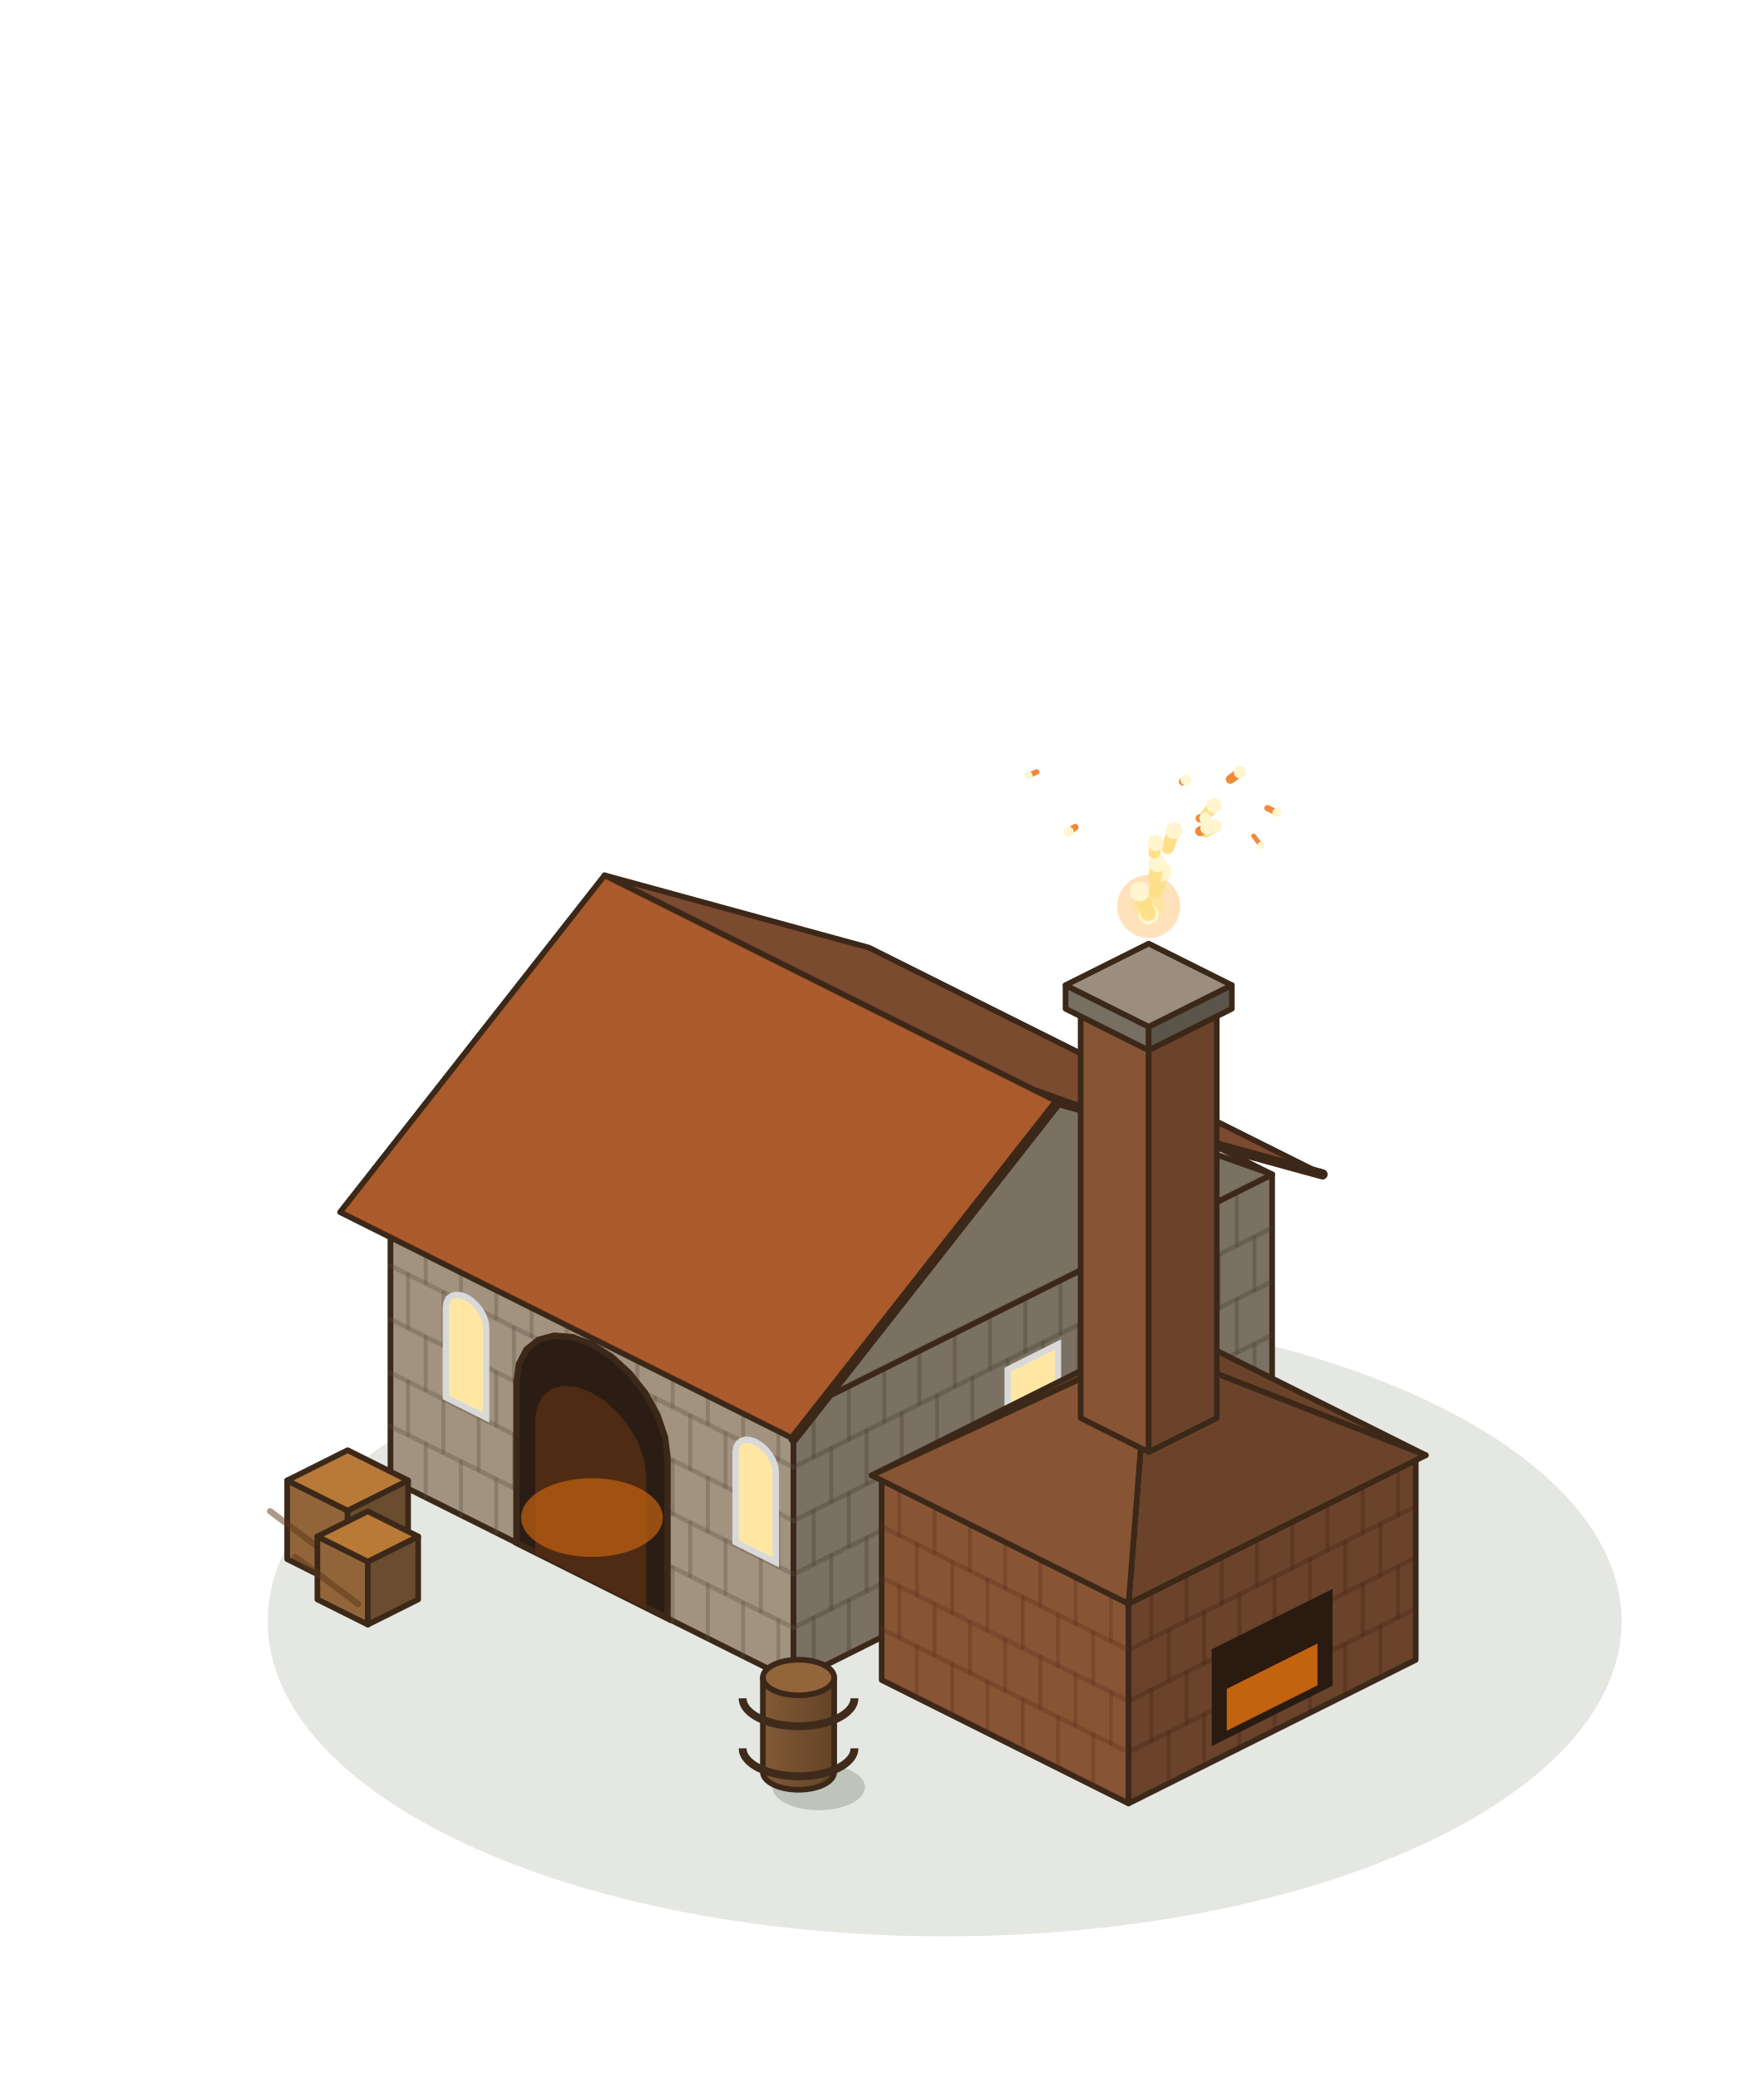
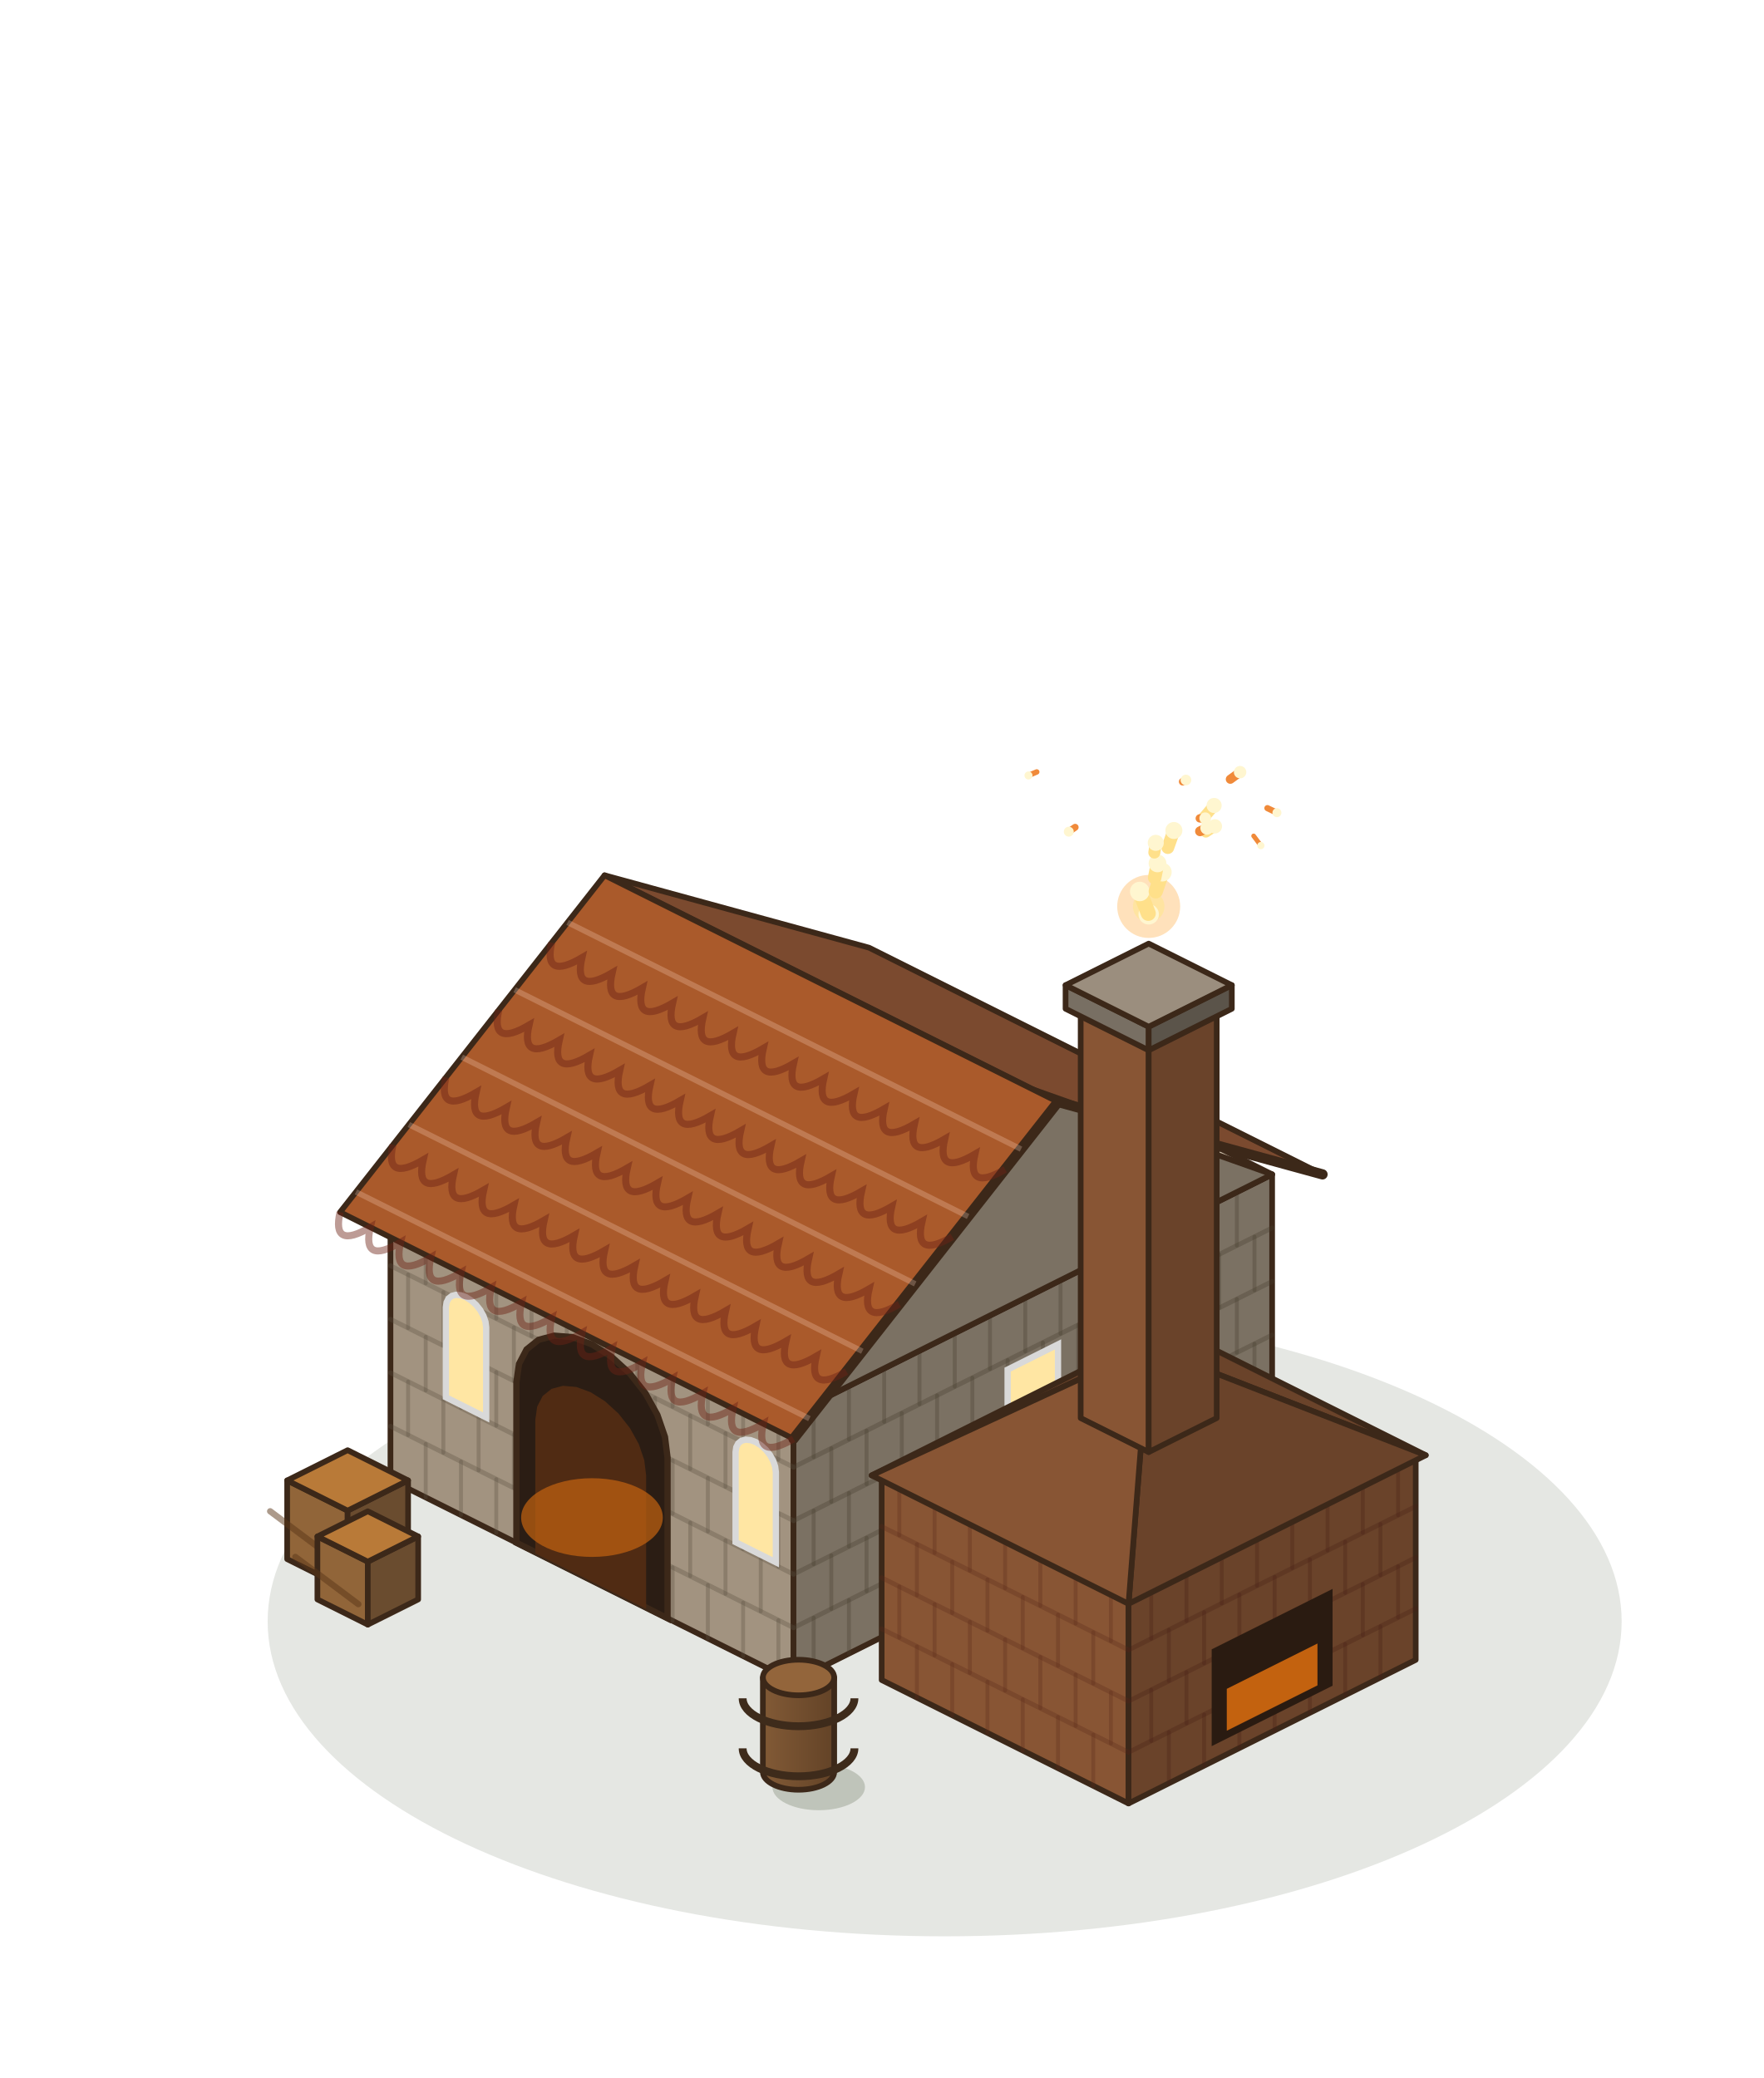
<svg xmlns="http://www.w3.org/2000/svg" width="280" height="330" viewBox="-140 -250 280 330">
  <g transform="scale(1.25)">
    <ellipse cx="8" cy="6" rx="86" ry="40" fill="rgba(40,55,20,.12)" />
    <polygon points="-62.4,-12 -11.2,13.6 -11.2,-20.4 -62.4,-46" fill="#A29380" stroke="#3C2819" stroke-width="0.72" stroke-linejoin="round" />
    <polygon points="49.6,-16.8 -11.2,13.6 -11.2,-20.4 49.6,-50.8" fill="#7B7163" stroke="#3C2819" stroke-width="0.72" stroke-linejoin="round" />
    <polygon points="-1.6,-76.4 49.6,-50.8 -11.2,-20.4 -62.4,-46" fill="#C8BAA6" stroke="#3C2819" stroke-width="0.72" stroke-linejoin="round" />
    <line x1="-62.4" y1="-18.8" x2="-11.2" y2="6.8" stroke="rgba(90,80,65,.32)" stroke-width="0.6" stroke-linecap="round" />
    <line x1="-62.4" y1="-25.6" x2="-11.2" y2="0" stroke="rgba(90,80,65,.32)" stroke-width="0.6" stroke-linecap="round" />
    <line x1="-62.4" y1="-32.4" x2="-11.2" y2="-6.8" stroke="rgba(90,80,65,.32)" stroke-width="0.6" stroke-linecap="round" />
    <line x1="-62.4" y1="-39.2" x2="-11.2" y2="-13.6" stroke="rgba(90,80,65,.32)" stroke-width="0.6" stroke-linecap="round" />
    <line x1="-57.92" y1="-9.76" x2="-57.92" y2="-16.56" stroke="rgba(90,80,65,.32)" stroke-width="0.5" stroke-linecap="round" />
    <line x1="-53.44" y1="-7.52" x2="-53.44" y2="-14.32" stroke="rgba(90,80,65,.32)" stroke-width="0.5" stroke-linecap="round" />
    <line x1="-48.96" y1="-5.28" x2="-48.96" y2="-12.08" stroke="rgba(90,80,65,.32)" stroke-width="0.5" stroke-linecap="round" />
    <line x1="-44.48" y1="-3.04" x2="-44.48" y2="-9.84" stroke="rgba(90,80,65,.32)" stroke-width="0.5" stroke-linecap="round" />
    <line x1="-40" y1="-0.8" x2="-40" y2="-7.6" stroke="rgba(90,80,65,.32)" stroke-width="0.5" stroke-linecap="round" />
    <line x1="-35.52" y1="1.44" x2="-35.52" y2="-5.36" stroke="rgba(90,80,65,.32)" stroke-width="0.5" stroke-linecap="round" />
    <line x1="-31.04" y1="3.68" x2="-31.04" y2="-3.12" stroke="rgba(90,80,65,.32)" stroke-width="0.5" stroke-linecap="round" />
    <line x1="-26.56" y1="5.92" x2="-26.56" y2="-0.88" stroke="rgba(90,80,65,.32)" stroke-width="0.5" stroke-linecap="round" />
    <line x1="-22.08" y1="8.16" x2="-22.08" y2="1.36" stroke="rgba(90,80,65,.32)" stroke-width="0.5" stroke-linecap="round" />
    <line x1="-17.6" y1="10.4" x2="-17.6" y2="3.6" stroke="rgba(90,80,65,.32)" stroke-width="0.5" stroke-linecap="round" />
    <line x1="-13.12" y1="12.64" x2="-13.12" y2="5.84" stroke="rgba(90,80,65,.32)" stroke-width="0.5" stroke-linecap="round" />
    <line x1="-60.16" y1="-17.68" x2="-60.16" y2="-24.48" stroke="rgba(90,80,65,.32)" stroke-width="0.5" stroke-linecap="round" />
    <line x1="-55.68" y1="-15.44" x2="-55.68" y2="-22.24" stroke="rgba(90,80,65,.32)" stroke-width="0.5" stroke-linecap="round" />
    <line x1="-51.2" y1="-13.2" x2="-51.2" y2="-20" stroke="rgba(90,80,65,.32)" stroke-width="0.5" stroke-linecap="round" />
    <line x1="-46.72" y1="-10.96" x2="-46.72" y2="-17.76" stroke="rgba(90,80,65,.32)" stroke-width="0.5" stroke-linecap="round" />
    <line x1="-42.24" y1="-8.72" x2="-42.24" y2="-15.52" stroke="rgba(90,80,65,.32)" stroke-width="0.5" stroke-linecap="round" />
    <line x1="-37.76" y1="-6.48" x2="-37.76" y2="-13.28" stroke="rgba(90,80,65,.32)" stroke-width="0.5" stroke-linecap="round" />
    <line x1="-33.28" y1="-4.24" x2="-33.28" y2="-11.04" stroke="rgba(90,80,65,.32)" stroke-width="0.5" stroke-linecap="round" />
    <line x1="-28.8" y1="-2" x2="-28.8" y2="-8.8" stroke="rgba(90,80,65,.32)" stroke-width="0.5" stroke-linecap="round" />
    <line x1="-24.32" y1="0.24" x2="-24.32" y2="-6.56" stroke="rgba(90,80,65,.32)" stroke-width="0.5" stroke-linecap="round" />
    <line x1="-19.84" y1="2.48" x2="-19.84" y2="-4.32" stroke="rgba(90,80,65,.32)" stroke-width="0.5" stroke-linecap="round" />
    <line x1="-15.36" y1="4.72" x2="-15.36" y2="-2.08" stroke="rgba(90,80,65,.32)" stroke-width="0.5" stroke-linecap="round" />
    <line x1="-57.92" y1="-23.36" x2="-57.92" y2="-30.16" stroke="rgba(90,80,65,.32)" stroke-width="0.5" stroke-linecap="round" />
    <line x1="-53.44" y1="-21.12" x2="-53.44" y2="-27.92" stroke="rgba(90,80,65,.32)" stroke-width="0.5" stroke-linecap="round" />
    <line x1="-48.96" y1="-18.88" x2="-48.96" y2="-25.68" stroke="rgba(90,80,65,.32)" stroke-width="0.5" stroke-linecap="round" />
    <line x1="-44.48" y1="-16.64" x2="-44.48" y2="-23.44" stroke="rgba(90,80,65,.32)" stroke-width="0.5" stroke-linecap="round" />
    <line x1="-40" y1="-14.4" x2="-40" y2="-21.2" stroke="rgba(90,80,65,.32)" stroke-width="0.5" stroke-linecap="round" />
    <line x1="-35.52" y1="-12.16" x2="-35.52" y2="-18.96" stroke="rgba(90,80,65,.32)" stroke-width="0.5" stroke-linecap="round" />
    <line x1="-31.04" y1="-9.92" x2="-31.04" y2="-16.72" stroke="rgba(90,80,65,.32)" stroke-width="0.5" stroke-linecap="round" />
    <line x1="-26.56" y1="-7.68" x2="-26.56" y2="-14.48" stroke="rgba(90,80,65,.32)" stroke-width="0.5" stroke-linecap="round" />
    <line x1="-22.08" y1="-5.44" x2="-22.08" y2="-12.24" stroke="rgba(90,80,65,.32)" stroke-width="0.5" stroke-linecap="round" />
    <line x1="-17.6" y1="-3.2" x2="-17.6" y2="-10" stroke="rgba(90,80,65,.32)" stroke-width="0.5" stroke-linecap="round" />
    <line x1="-13.12" y1="-0.96" x2="-13.12" y2="-7.76" stroke="rgba(90,80,65,.32)" stroke-width="0.5" stroke-linecap="round" />
    <line x1="-60.16" y1="-31.28" x2="-60.16" y2="-38.08" stroke="rgba(90,80,65,.32)" stroke-width="0.5" stroke-linecap="round" />
    <line x1="-55.68" y1="-29.04" x2="-55.68" y2="-35.84" stroke="rgba(90,80,65,.32)" stroke-width="0.5" stroke-linecap="round" />
    <line x1="-51.2" y1="-26.8" x2="-51.2" y2="-33.6" stroke="rgba(90,80,65,.32)" stroke-width="0.5" stroke-linecap="round" />
    <line x1="-46.72" y1="-24.56" x2="-46.72" y2="-31.36" stroke="rgba(90,80,65,.32)" stroke-width="0.5" stroke-linecap="round" />
    <line x1="-42.24" y1="-22.32" x2="-42.24" y2="-29.12" stroke="rgba(90,80,65,.32)" stroke-width="0.5" stroke-linecap="round" />
    <line x1="-37.76" y1="-20.08" x2="-37.76" y2="-26.88" stroke="rgba(90,80,65,.32)" stroke-width="0.5" stroke-linecap="round" />
    <line x1="-33.28" y1="-17.84" x2="-33.28" y2="-24.64" stroke="rgba(90,80,65,.32)" stroke-width="0.5" stroke-linecap="round" />
    <line x1="-28.8" y1="-15.6" x2="-28.8" y2="-22.4" stroke="rgba(90,80,65,.32)" stroke-width="0.5" stroke-linecap="round" />
    <line x1="-24.32" y1="-13.36" x2="-24.32" y2="-20.16" stroke="rgba(90,80,65,.32)" stroke-width="0.5" stroke-linecap="round" />
    <line x1="-19.84" y1="-11.12" x2="-19.84" y2="-17.92" stroke="rgba(90,80,65,.32)" stroke-width="0.5" stroke-linecap="round" />
    <line x1="-15.36" y1="-8.88" x2="-15.36" y2="-15.68" stroke="rgba(90,80,65,.32)" stroke-width="0.5" stroke-linecap="round" />
    <line x1="-57.92" y1="-36.96" x2="-57.92" y2="-43.76" stroke="rgba(90,80,65,.32)" stroke-width="0.5" stroke-linecap="round" />
    <line x1="-53.44" y1="-34.72" x2="-53.44" y2="-41.52" stroke="rgba(90,80,65,.32)" stroke-width="0.5" stroke-linecap="round" />
    <line x1="-48.96" y1="-32.48" x2="-48.96" y2="-39.28" stroke="rgba(90,80,65,.32)" stroke-width="0.5" stroke-linecap="round" />
    <line x1="-44.48" y1="-30.24" x2="-44.48" y2="-37.04" stroke="rgba(90,80,65,.32)" stroke-width="0.5" stroke-linecap="round" />
    <line x1="-40" y1="-28" x2="-40" y2="-34.8" stroke="rgba(90,80,65,.32)" stroke-width="0.5" stroke-linecap="round" />
    <line x1="-35.52" y1="-25.76" x2="-35.52" y2="-32.56" stroke="rgba(90,80,65,.32)" stroke-width="0.5" stroke-linecap="round" />
    <line x1="-31.04" y1="-23.52" x2="-31.04" y2="-30.32" stroke="rgba(90,80,65,.32)" stroke-width="0.5" stroke-linecap="round" />
    <line x1="-26.56" y1="-21.28" x2="-26.56" y2="-28.08" stroke="rgba(90,80,65,.32)" stroke-width="0.5" stroke-linecap="round" />
    <line x1="-22.08" y1="-19.04" x2="-22.08" y2="-25.84" stroke="rgba(90,80,65,.32)" stroke-width="0.5" stroke-linecap="round" />
    <line x1="-17.6" y1="-16.8" x2="-17.6" y2="-23.6" stroke="rgba(90,80,65,.32)" stroke-width="0.5" stroke-linecap="round" />
    <line x1="-13.12" y1="-14.56" x2="-13.12" y2="-21.36" stroke="rgba(90,80,65,.32)" stroke-width="0.5" stroke-linecap="round" />
    <line x1="49.6" y1="-23.6" x2="-11.2" y2="6.8" stroke="rgba(70,60,45,.32)" stroke-width="0.6" stroke-linecap="round" />
    <line x1="49.6" y1="-30.4" x2="-11.2" y2="0" stroke="rgba(70,60,45,.32)" stroke-width="0.6" stroke-linecap="round" />
    <line x1="49.6" y1="-37.2" x2="-11.2" y2="-6.8" stroke="rgba(70,60,45,.32)" stroke-width="0.6" stroke-linecap="round" />
    <line x1="49.6" y1="-44" x2="-11.2" y2="-13.6" stroke="rgba(70,60,45,.32)" stroke-width="0.6" stroke-linecap="round" />
    <line x1="45.12" y1="-14.56" x2="45.12" y2="-21.36" stroke="rgba(70,60,45,.32)" stroke-width="0.5" stroke-linecap="round" />
    <line x1="40.64" y1="-12.32" x2="40.64" y2="-19.12" stroke="rgba(70,60,45,.32)" stroke-width="0.5" stroke-linecap="round" />
    <line x1="36.16" y1="-10.08" x2="36.16" y2="-16.88" stroke="rgba(70,60,45,.32)" stroke-width="0.5" stroke-linecap="round" />
    <line x1="31.68" y1="-7.84" x2="31.68" y2="-14.64" stroke="rgba(70,60,45,.32)" stroke-width="0.5" stroke-linecap="round" />
    <line x1="27.2" y1="-5.6" x2="27.2" y2="-12.4" stroke="rgba(70,60,45,.32)" stroke-width="0.5" stroke-linecap="round" />
    <line x1="22.72" y1="-3.36" x2="22.72" y2="-10.16" stroke="rgba(70,60,45,.32)" stroke-width="0.5" stroke-linecap="round" />
    <line x1="18.24" y1="-1.12" x2="18.24" y2="-7.92" stroke="rgba(70,60,45,.32)" stroke-width="0.5" stroke-linecap="round" />
    <line x1="13.76" y1="1.12" x2="13.76" y2="-5.68" stroke="rgba(70,60,45,.32)" stroke-width="0.5" stroke-linecap="round" />
    <line x1="9.28" y1="3.36" x2="9.28" y2="-3.44" stroke="rgba(70,60,45,.32)" stroke-width="0.5" stroke-linecap="round" />
    <line x1="4.8" y1="5.6" x2="4.8" y2="-1.2" stroke="rgba(70,60,45,.32)" stroke-width="0.5" stroke-linecap="round" />
    <line x1="0.32" y1="7.84" x2="0.32" y2="1.04" stroke="rgba(70,60,45,.32)" stroke-width="0.5" stroke-linecap="round" />
    <line x1="-4.16" y1="10.08" x2="-4.16" y2="3.28" stroke="rgba(70,60,45,.32)" stroke-width="0.5" stroke-linecap="round" />
    <line x1="-8.64" y1="12.32" x2="-8.64" y2="5.52" stroke="rgba(70,60,45,.32)" stroke-width="0.5" stroke-linecap="round" />
    <line x1="47.36" y1="-22.48" x2="47.36" y2="-29.28" stroke="rgba(70,60,45,.32)" stroke-width="0.5" stroke-linecap="round" />
    <line x1="42.88" y1="-20.24" x2="42.88" y2="-27.04" stroke="rgba(70,60,45,.32)" stroke-width="0.5" stroke-linecap="round" />
    <line x1="38.4" y1="-18" x2="38.4" y2="-24.8" stroke="rgba(70,60,45,.32)" stroke-width="0.5" stroke-linecap="round" />
    <line x1="33.92" y1="-15.76" x2="33.92" y2="-22.56" stroke="rgba(70,60,45,.32)" stroke-width="0.5" stroke-linecap="round" />
    <line x1="29.44" y1="-13.52" x2="29.44" y2="-20.32" stroke="rgba(70,60,45,.32)" stroke-width="0.5" stroke-linecap="round" />
    <line x1="24.96" y1="-11.28" x2="24.96" y2="-18.08" stroke="rgba(70,60,45,.32)" stroke-width="0.5" stroke-linecap="round" />
    <line x1="20.48" y1="-9.04" x2="20.48" y2="-15.84" stroke="rgba(70,60,45,.32)" stroke-width="0.5" stroke-linecap="round" />
    <line x1="16" y1="-6.8" x2="16" y2="-13.6" stroke="rgba(70,60,45,.32)" stroke-width="0.5" stroke-linecap="round" />
    <line x1="11.52" y1="-4.56" x2="11.52" y2="-11.36" stroke="rgba(70,60,45,.32)" stroke-width="0.5" stroke-linecap="round" />
    <line x1="7.04" y1="-2.32" x2="7.04" y2="-9.12" stroke="rgba(70,60,45,.32)" stroke-width="0.5" stroke-linecap="round" />
    <line x1="2.56" y1="-0.08" x2="2.56" y2="-6.88" stroke="rgba(70,60,45,.32)" stroke-width="0.5" stroke-linecap="round" />
    <line x1="-1.92" y1="2.16" x2="-1.92" y2="-4.64" stroke="rgba(70,60,45,.32)" stroke-width="0.5" stroke-linecap="round" />
    <line x1="-6.4" y1="4.4" x2="-6.4" y2="-2.4" stroke="rgba(70,60,45,.32)" stroke-width="0.5" stroke-linecap="round" />
    <line x1="45.12" y1="-28.16" x2="45.12" y2="-34.96" stroke="rgba(70,60,45,.32)" stroke-width="0.5" stroke-linecap="round" />
    <line x1="40.64" y1="-25.92" x2="40.64" y2="-32.72" stroke="rgba(70,60,45,.32)" stroke-width="0.5" stroke-linecap="round" />
    <line x1="36.16" y1="-23.68" x2="36.16" y2="-30.48" stroke="rgba(70,60,45,.32)" stroke-width="0.5" stroke-linecap="round" />
    <line x1="31.68" y1="-21.44" x2="31.68" y2="-28.24" stroke="rgba(70,60,45,.32)" stroke-width="0.5" stroke-linecap="round" />
    <line x1="27.2" y1="-19.2" x2="27.2" y2="-26" stroke="rgba(70,60,45,.32)" stroke-width="0.5" stroke-linecap="round" />
    <line x1="22.72" y1="-16.96" x2="22.72" y2="-23.76" stroke="rgba(70,60,45,.32)" stroke-width="0.5" stroke-linecap="round" />
    <line x1="18.24" y1="-14.72" x2="18.24" y2="-21.52" stroke="rgba(70,60,45,.32)" stroke-width="0.5" stroke-linecap="round" />
    <line x1="13.76" y1="-12.48" x2="13.76" y2="-19.28" stroke="rgba(70,60,45,.32)" stroke-width="0.5" stroke-linecap="round" />
    <line x1="9.28" y1="-10.24" x2="9.28" y2="-17.04" stroke="rgba(70,60,45,.32)" stroke-width="0.5" stroke-linecap="round" />
    <line x1="4.8" y1="-8" x2="4.8" y2="-14.8" stroke="rgba(70,60,45,.32)" stroke-width="0.5" stroke-linecap="round" />
    <line x1="0.32" y1="-5.76" x2="0.32" y2="-12.56" stroke="rgba(70,60,45,.32)" stroke-width="0.5" stroke-linecap="round" />
    <line x1="-4.16" y1="-3.52" x2="-4.16" y2="-10.32" stroke="rgba(70,60,45,.32)" stroke-width="0.5" stroke-linecap="round" />
    <line x1="-8.64" y1="-1.28" x2="-8.64" y2="-8.08" stroke="rgba(70,60,45,.32)" stroke-width="0.5" stroke-linecap="round" />
    <line x1="47.36" y1="-36.08" x2="47.36" y2="-42.88" stroke="rgba(70,60,45,.32)" stroke-width="0.5" stroke-linecap="round" />
    <line x1="42.88" y1="-33.84" x2="42.88" y2="-40.64" stroke="rgba(70,60,45,.32)" stroke-width="0.5" stroke-linecap="round" />
    <line x1="38.4" y1="-31.6" x2="38.4" y2="-38.4" stroke="rgba(70,60,45,.32)" stroke-width="0.5" stroke-linecap="round" />
    <line x1="33.92" y1="-29.36" x2="33.92" y2="-36.16" stroke="rgba(70,60,45,.32)" stroke-width="0.5" stroke-linecap="round" />
    <line x1="29.44" y1="-27.12" x2="29.44" y2="-33.92" stroke="rgba(70,60,45,.32)" stroke-width="0.5" stroke-linecap="round" />
    <line x1="24.96" y1="-24.88" x2="24.96" y2="-31.68" stroke="rgba(70,60,45,.32)" stroke-width="0.5" stroke-linecap="round" />
    <line x1="20.48" y1="-22.64" x2="20.48" y2="-29.44" stroke="rgba(70,60,45,.32)" stroke-width="0.5" stroke-linecap="round" />
    <line x1="16" y1="-20.4" x2="16" y2="-27.2" stroke="rgba(70,60,45,.32)" stroke-width="0.5" stroke-linecap="round" />
    <line x1="11.52" y1="-18.16" x2="11.52" y2="-24.96" stroke="rgba(70,60,45,.32)" stroke-width="0.5" stroke-linecap="round" />
    <line x1="7.04" y1="-15.92" x2="7.04" y2="-22.72" stroke="rgba(70,60,45,.32)" stroke-width="0.5" stroke-linecap="round" />
    <line x1="2.56" y1="-13.68" x2="2.56" y2="-20.48" stroke="rgba(70,60,45,.32)" stroke-width="0.5" stroke-linecap="round" />
    <line x1="-1.92" y1="-11.44" x2="-1.92" y2="-18.24" stroke="rgba(70,60,45,.32)" stroke-width="0.5" stroke-linecap="round" />
    <line x1="-6.4" y1="-9.2" x2="-6.4" y2="-16" stroke="rgba(70,60,45,.32)" stroke-width="0.5" stroke-linecap="round" />
    <line x1="45.12" y1="-41.76" x2="45.12" y2="-48.56" stroke="rgba(70,60,45,.32)" stroke-width="0.5" stroke-linecap="round" />
    <line x1="40.64" y1="-39.52" x2="40.64" y2="-46.32" stroke="rgba(70,60,45,.32)" stroke-width="0.5" stroke-linecap="round" />
    <line x1="36.16" y1="-37.28" x2="36.16" y2="-44.08" stroke="rgba(70,60,45,.32)" stroke-width="0.5" stroke-linecap="round" />
    <line x1="31.68" y1="-35.04" x2="31.68" y2="-41.84" stroke="rgba(70,60,45,.32)" stroke-width="0.5" stroke-linecap="round" />
    <line x1="27.2" y1="-32.8" x2="27.2" y2="-39.6" stroke="rgba(70,60,45,.32)" stroke-width="0.5" stroke-linecap="round" />
    <line x1="22.72" y1="-30.56" x2="22.72" y2="-37.36" stroke="rgba(70,60,45,.32)" stroke-width="0.5" stroke-linecap="round" />
    <line x1="18.24" y1="-28.32" x2="18.24" y2="-35.12" stroke="rgba(70,60,45,.32)" stroke-width="0.5" stroke-linecap="round" />
    <line x1="13.76" y1="-26.08" x2="13.76" y2="-32.88" stroke="rgba(70,60,45,.32)" stroke-width="0.5" stroke-linecap="round" />
    <line x1="9.28" y1="-23.84" x2="9.28" y2="-30.64" stroke="rgba(70,60,45,.32)" stroke-width="0.5" stroke-linecap="round" />
    <line x1="4.8" y1="-21.6" x2="4.8" y2="-28.4" stroke="rgba(70,60,45,.32)" stroke-width="0.5" stroke-linecap="round" />
    <line x1="0.32" y1="-19.36" x2="0.32" y2="-26.16" stroke="rgba(70,60,45,.32)" stroke-width="0.5" stroke-linecap="round" />
    <line x1="-4.16" y1="-17.12" x2="-4.16" y2="-23.92" stroke="rgba(70,60,45,.32)" stroke-width="0.5" stroke-linecap="round" />
    <line x1="-8.64" y1="-14.88" x2="-8.64" y2="-21.68" stroke="rgba(70,60,45,.32)" stroke-width="0.5" stroke-linecap="round" />
    <polygon points="-46.4,-4 -46.4,-24.4 -46.07,-26.72 -45.11,-28.56 -43.59,-29.78 -41.6,-30.31 -39.28,-30.12 -36.8,-29.2 -34.32,-27.63 -32,-25.51 -30.01,-22.99 -28.49,-20.24 -27.53,-17.45 -27.2,-14.8 -27.2,5.6" fill="#2B1D14" stroke="#3C2819" stroke-width="0.8" />
    <polygon points="-44,-2.64 -44,-19.6 -43.76,-21.3 -43.06,-22.65 -41.94,-23.55 -40.48,-23.94 -38.78,-23.79 -36.96,-23.12 -35.14,-21.97 -33.44,-20.42 -31.98,-18.57 -30.86,-16.55 -30.16,-14.5 -29.92,-12.56 -29.92,4.4" fill="#502B13" />
    <ellipse cx="-36.8" cy="-7.2" rx="9" ry="5" fill="#C3620F" opacity=".7" />
    <polygon points="-55.36,-22.48 -55.36,-33.92 -55.27,-34.54 -55.02,-35.03 -54.61,-35.36 -54.08,-35.5 -53.46,-35.44 -52.8,-35.2 -52.14,-34.78 -51.52,-34.22 -50.99,-33.55 -50.58,-32.81 -50.33,-32.07 -50.24,-31.36 -50.24,-19.92" fill="#FFE6A3" stroke="#D9D9D9" stroke-width="0.8" />
    <polygon points="-18.56,-4.08 -18.56,-15.52 -18.47,-16.14 -18.22,-16.63 -17.81,-16.96 -17.28,-17.1 -16.66,-17.04 -16,-16.8 -15.34,-16.38 -14.72,-15.82 -14.19,-15.15 -13.78,-14.41 -13.53,-13.67 -13.44,-12.96 -13.44,-1.52" fill="#FFE6A3" stroke="#D9D9D9" stroke-width="0.8" />
    <polygon points="41.6,-26.8 35.2,-23.6 35.2,-35.6 41.6,-38.8" fill="#FFE6A3" stroke="#D9D9D9" stroke-width="0.8" />
    <polygon points="22.4,-17.2 16,-14 16,-26 22.4,-29.2" fill="#FFE6A3" stroke="#D9D9D9" stroke-width="0.8" />
    <polygon points="-1.6,-79.6 56,-50.8 22.4,-60 -35.2,-88.8" fill="#7B4A2F" stroke="#3C2819" stroke-width="0.72" stroke-linejoin="round" />
    <polygon points="49.6,-50.8 -11.2,-20.4 19.2,-61.6" fill="#7B7163" stroke="#3C2819" stroke-width="0.72" stroke-linejoin="round" />
    <polygon points="-35.2,-88.8 22.4,-60 -11.2,-17.2 -68.8,-46" fill="#AA5A2B" stroke="#3C2819" stroke-width="0.72" stroke-linejoin="round" />
    <polyline points="56,-50.8 22.4,-60 -11.2,-17.2" fill="none" stroke="#3C2819" stroke-width="1.3" stroke-linejoin="round" stroke-linecap="round" />
+     <path d="M-41.92,-80.24 Q-43.02,-75.43 -38.08,-78.32 Q-39.18,-73.51 -34.24,-76.4 Q-35.34,-71.59 -30.4,-74.48 Q-31.5,-69.67 -26.56,-72.56 Q-27.66,-67.75 -22.72,-70.64 Q-23.82,-65.83 -18.88,-68.72 Q-19.98,-63.91 -15.04,-66.8 Q-16.14,-61.99 -11.2,-64.88 Q-12.3,-60.07 -7.36,-62.96 Q-8.46,-58.15 -3.52,-61.04 Q-4.62,-56.23 0.32,-59.12 Q-0.78,-54.31 4.16,-57.2 Q3.06,-52.39 8,-55.28 Q6.9,-50.47 11.84,-53.36 Q10.74,-48.55 15.68,-51.44" fill="none" stroke="rgba(110,35,20,.45)" stroke-width="0.9" />
+     <polyline points="-39.9,-82.81 17.7,-54.01" stroke="rgba(255,220,200,.25)" stroke-width="0.7" />
+     <path d="M-48.64,-71.68 Q-49.74,-66.87 -44.8,-69.76 Q-45.9,-64.95 -40.96,-67.84 Q-42.06,-63.03 -37.12,-65.92 Q-38.22,-61.11 -33.28,-64 Q-34.38,-59.19 -29.44,-62.08 Q-30.54,-57.27 -25.6,-60.16 Q-26.7,-55.35 -21.76,-58.24 Q-22.86,-53.43 -17.92,-56.32 Q-19.02,-51.51 -14.08,-54.4 Q-15.18,-49.59 -10.24,-52.48 Q-11.34,-47.67 -6.4,-50.56 Q-7.5,-45.75 -2.56,-48.64 Q-3.66,-43.83 1.28,-46.72 Q0.18,-41.91 5.12,-44.8 Q4.02,-39.99 8.96,-42.88" fill="none" stroke="rgba(110,35,20,.45)" stroke-width="0.9" />
+     <polyline points="-46.62,-74.25 10.98,-45.45" stroke="rgba(255,220,200,.25)" stroke-width="0.7" />
+     <path d="M-55.36,-63.12 Q-56.46,-58.31 -51.52,-61.2 Q-52.62,-56.39 -47.68,-59.28 Q-48.78,-54.47 -43.84,-57.36 Q-44.94,-52.55 -40,-55.44 Q-41.1,-50.63 -36.16,-53.52 Q-37.26,-48.71 -32.32,-51.6 Q-33.42,-46.79 -28.48,-49.68 Q-29.58,-44.87 -24.64,-47.76 Q-25.74,-42.95 -20.8,-45.84 Q-21.9,-41.03 -16.96,-43.92 Q-18.06,-39.11 -13.12,-42 Q-14.22,-37.19 -9.28,-40.08 Q-10.38,-35.27 -5.44,-38.16 Q-6.54,-33.35 -1.6,-36.24 Q-2.7,-31.43 2.24,-34.32" fill="none" stroke="rgba(110,35,20,.45)" stroke-width="0.9" />
+     <polyline points="-53.34,-65.69 4.26,-36.89" stroke="rgba(255,220,200,.25)" stroke-width="0.7" />
+     <path d="M-62.08,-54.56 Q-63.18,-49.75 -58.24,-52.64 Q-59.34,-47.83 -54.4,-50.72 Q-55.5,-45.91 -50.56,-48.8 Q-51.66,-43.99 -46.72,-46.88 Q-47.82,-42.07 -42.88,-44.96 Q-43.98,-40.15 -39.04,-43.04 Q-40.14,-38.23 -35.2,-41.12 Q-36.3,-36.31 -31.36,-39.2 Q-32.46,-34.39 -27.52,-37.28 Q-28.62,-32.47 -23.68,-35.36 Q-24.78,-30.55 -19.84,-33.44 Q-20.94,-28.63 -16,-31.52 Q-17.1,-26.71 -12.16,-29.6 Q-13.26,-24.79 -8.32,-27.68 Q-9.42,-22.87 -4.48,-25.76" fill="none" stroke="rgba(110,35,20,.45)" stroke-width="0.9" />
+     <polyline points="-60.06,-57.13 -2.46,-28.33" stroke="rgba(255,220,200,.25)" stroke-width="0.7" />
+     <path d="M-68.8,-46 Q-69.9,-41.19 -64.96,-44.08 Q-66.06,-39.27 -61.12,-42.16 Q-62.22,-37.35 -57.28,-40.24 Q-58.38,-35.43 -53.44,-38.32 Q-54.54,-33.51 -49.6,-36.4 Q-50.7,-31.59 -45.76,-34.48 Q-46.86,-29.67 -41.92,-32.56 Q-43.02,-27.75 -38.08,-30.64 Q-39.18,-25.83 -34.24,-28.72 Q-35.34,-23.91 -30.4,-26.8 Q-31.5,-21.99 -26.56,-24.88 Q-27.66,-20.07 -22.72,-22.96 Q-23.82,-18.15 -18.88,-21.04 Q-19.98,-16.23 -15.04,-19.12 Q-16.14,-14.31 -11.2,-17.2" fill="none" stroke="rgba(110,35,20,.45)" stroke-width="0.9" />
+     <polyline points="-66.78,-48.57 -9.18,-19.77" stroke="rgba(255,220,200,.25)" stroke-width="0.7" />
    <polygon points="0,13.44 31.36,29.12 31.36,3.12 0,-12.56" fill="#885534" stroke="#3C2819" stroke-width="0.72" stroke-linejoin="round" />
    <polygon points="67.84,10.88 31.36,29.12 31.36,3.12 67.84,-15.12" fill="#6A432A" stroke="#3C2819" stroke-width="0.72" stroke-linejoin="round" />
    <polygon points="36.48,-30.8 67.84,-15.12 31.36,3.12 0,-12.56" fill="#B16530" stroke="#3C2819" stroke-width="0.72" stroke-linejoin="round" />
    <line x1="0" y1="6.94" x2="31.36" y2="22.62" stroke="rgba(90,40,25,.3)" stroke-width="0.6" stroke-linecap="round" />
    <line x1="0" y1="0.44" x2="31.36" y2="16.12" stroke="rgba(90,40,25,.3)" stroke-width="0.6" stroke-linecap="round" />
    <line x1="0" y1="-6.06" x2="31.36" y2="9.62" stroke="rgba(90,40,25,.3)" stroke-width="0.6" stroke-linecap="round" />
    <line x1="4.48" y1="15.68" x2="4.48" y2="9.18" stroke="rgba(90,40,25,.3)" stroke-width="0.5" stroke-linecap="round" />
    <line x1="8.96" y1="17.92" x2="8.96" y2="11.42" stroke="rgba(90,40,25,.3)" stroke-width="0.5" stroke-linecap="round" />
    <line x1="13.44" y1="20.16" x2="13.44" y2="13.66" stroke="rgba(90,40,25,.3)" stroke-width="0.5" stroke-linecap="round" />
    <line x1="17.92" y1="22.4" x2="17.92" y2="15.9" stroke="rgba(90,40,25,.3)" stroke-width="0.5" stroke-linecap="round" />
    <line x1="22.4" y1="24.64" x2="22.4" y2="18.14" stroke="rgba(90,40,25,.3)" stroke-width="0.5" stroke-linecap="round" />
    <line x1="26.88" y1="26.88" x2="26.88" y2="20.38" stroke="rgba(90,40,25,.3)" stroke-width="0.5" stroke-linecap="round" />
    <line x1="2.24" y1="8.06" x2="2.24" y2="1.56" stroke="rgba(90,40,25,.3)" stroke-width="0.5" stroke-linecap="round" />
    <line x1="6.72" y1="10.3" x2="6.72" y2="3.8" stroke="rgba(90,40,25,.3)" stroke-width="0.5" stroke-linecap="round" />
    <line x1="11.2" y1="12.54" x2="11.2" y2="6.04" stroke="rgba(90,40,25,.3)" stroke-width="0.5" stroke-linecap="round" />
    <line x1="15.68" y1="14.78" x2="15.68" y2="8.28" stroke="rgba(90,40,25,.3)" stroke-width="0.5" stroke-linecap="round" />
    <line x1="20.16" y1="17.02" x2="20.16" y2="10.52" stroke="rgba(90,40,25,.3)" stroke-width="0.5" stroke-linecap="round" />
    <line x1="24.64" y1="19.26" x2="24.64" y2="12.76" stroke="rgba(90,40,25,.3)" stroke-width="0.5" stroke-linecap="round" />
    <line x1="29.12" y1="21.5" x2="29.12" y2="15" stroke="rgba(90,40,25,.3)" stroke-width="0.5" stroke-linecap="round" />
    <line x1="4.48" y1="2.68" x2="4.48" y2="-3.82" stroke="rgba(90,40,25,.3)" stroke-width="0.5" stroke-linecap="round" />
    <line x1="8.96" y1="4.92" x2="8.96" y2="-1.58" stroke="rgba(90,40,25,.3)" stroke-width="0.5" stroke-linecap="round" />
    <line x1="13.44" y1="7.16" x2="13.44" y2="0.66" stroke="rgba(90,40,25,.3)" stroke-width="0.5" stroke-linecap="round" />
    <line x1="17.92" y1="9.4" x2="17.92" y2="2.9" stroke="rgba(90,40,25,.3)" stroke-width="0.5" stroke-linecap="round" />
    <line x1="22.4" y1="11.64" x2="22.4" y2="5.14" stroke="rgba(90,40,25,.3)" stroke-width="0.5" stroke-linecap="round" />
    <line x1="26.88" y1="13.88" x2="26.88" y2="7.38" stroke="rgba(90,40,25,.3)" stroke-width="0.5" stroke-linecap="round" />
    <line x1="2.24" y1="-4.94" x2="2.24" y2="-11.44" stroke="rgba(90,40,25,.3)" stroke-width="0.5" stroke-linecap="round" />
    <line x1="6.72" y1="-2.7" x2="6.72" y2="-9.2" stroke="rgba(90,40,25,.3)" stroke-width="0.5" stroke-linecap="round" />
    <line x1="11.2" y1="-0.46" x2="11.2" y2="-6.96" stroke="rgba(90,40,25,.3)" stroke-width="0.5" stroke-linecap="round" />
    <line x1="15.68" y1="1.78" x2="15.68" y2="-4.72" stroke="rgba(90,40,25,.3)" stroke-width="0.5" stroke-linecap="round" />
    <line x1="20.16" y1="4.02" x2="20.16" y2="-2.48" stroke="rgba(90,40,25,.3)" stroke-width="0.5" stroke-linecap="round" />
    <line x1="24.64" y1="6.26" x2="24.64" y2="-0.24" stroke="rgba(90,40,25,.3)" stroke-width="0.5" stroke-linecap="round" />
    <line x1="29.12" y1="8.5" x2="29.12" y2="2" stroke="rgba(90,40,25,.3)" stroke-width="0.5" stroke-linecap="round" />
    <line x1="67.84" y1="4.38" x2="31.36" y2="22.62" stroke="rgba(70,30,20,.3)" stroke-width="0.6" stroke-linecap="round" />
    <line x1="67.84" y1="-2.12" x2="31.36" y2="16.12" stroke="rgba(70,30,20,.3)" stroke-width="0.6" stroke-linecap="round" />
    <line x1="67.84" y1="-8.62" x2="31.36" y2="9.62" stroke="rgba(70,30,20,.3)" stroke-width="0.6" stroke-linecap="round" />
    <line x1="63.36" y1="13.12" x2="63.36" y2="6.62" stroke="rgba(70,30,20,.3)" stroke-width="0.5" stroke-linecap="round" />
    <line x1="58.88" y1="15.36" x2="58.88" y2="8.86" stroke="rgba(70,30,20,.3)" stroke-width="0.5" stroke-linecap="round" />
    <line x1="54.4" y1="17.6" x2="54.4" y2="11.1" stroke="rgba(70,30,20,.3)" stroke-width="0.5" stroke-linecap="round" />
    <line x1="49.92" y1="19.84" x2="49.92" y2="13.34" stroke="rgba(70,30,20,.3)" stroke-width="0.5" stroke-linecap="round" />
    <line x1="45.44" y1="22.08" x2="45.44" y2="15.58" stroke="rgba(70,30,20,.3)" stroke-width="0.5" stroke-linecap="round" />
    <line x1="40.96" y1="24.32" x2="40.96" y2="17.82" stroke="rgba(70,30,20,.3)" stroke-width="0.5" stroke-linecap="round" />
    <line x1="36.48" y1="26.56" x2="36.48" y2="20.06" stroke="rgba(70,30,20,.3)" stroke-width="0.5" stroke-linecap="round" />
    <line x1="65.6" y1="5.5" x2="65.6" y2="-1" stroke="rgba(70,30,20,.3)" stroke-width="0.5" stroke-linecap="round" />
    <line x1="61.12" y1="7.74" x2="61.12" y2="1.24" stroke="rgba(70,30,20,.3)" stroke-width="0.5" stroke-linecap="round" />
    <line x1="56.64" y1="9.98" x2="56.64" y2="3.48" stroke="rgba(70,30,20,.3)" stroke-width="0.5" stroke-linecap="round" />
    <line x1="52.16" y1="12.22" x2="52.16" y2="5.72" stroke="rgba(70,30,20,.3)" stroke-width="0.5" stroke-linecap="round" />
    <line x1="47.68" y1="14.46" x2="47.68" y2="7.96" stroke="rgba(70,30,20,.3)" stroke-width="0.5" stroke-linecap="round" />
    <line x1="43.2" y1="16.7" x2="43.2" y2="10.2" stroke="rgba(70,30,20,.3)" stroke-width="0.5" stroke-linecap="round" />
    <line x1="38.72" y1="18.94" x2="38.72" y2="12.44" stroke="rgba(70,30,20,.3)" stroke-width="0.5" stroke-linecap="round" />
    <line x1="34.24" y1="21.18" x2="34.24" y2="14.68" stroke="rgba(70,30,20,.3)" stroke-width="0.5" stroke-linecap="round" />
    <line x1="63.36" y1="0.12" x2="63.36" y2="-6.38" stroke="rgba(70,30,20,.3)" stroke-width="0.5" stroke-linecap="round" />
    <line x1="58.88" y1="2.36" x2="58.88" y2="-4.14" stroke="rgba(70,30,20,.3)" stroke-width="0.5" stroke-linecap="round" />
    <line x1="54.4" y1="4.6" x2="54.4" y2="-1.9" stroke="rgba(70,30,20,.3)" stroke-width="0.5" stroke-linecap="round" />
    <line x1="49.92" y1="6.84" x2="49.92" y2="0.34" stroke="rgba(70,30,20,.3)" stroke-width="0.5" stroke-linecap="round" />
    <line x1="45.44" y1="9.08" x2="45.44" y2="2.58" stroke="rgba(70,30,20,.3)" stroke-width="0.5" stroke-linecap="round" />
    <line x1="40.96" y1="11.32" x2="40.96" y2="4.82" stroke="rgba(70,30,20,.3)" stroke-width="0.5" stroke-linecap="round" />
    <line x1="36.48" y1="13.56" x2="36.48" y2="7.06" stroke="rgba(70,30,20,.3)" stroke-width="0.5" stroke-linecap="round" />
    <line x1="65.6" y1="-7.5" x2="65.6" y2="-14" stroke="rgba(70,30,20,.3)" stroke-width="0.5" stroke-linecap="round" />
    <line x1="61.12" y1="-5.26" x2="61.12" y2="-11.76" stroke="rgba(70,30,20,.3)" stroke-width="0.5" stroke-linecap="round" />
    <line x1="56.64" y1="-3.02" x2="56.64" y2="-9.52" stroke="rgba(70,30,20,.3)" stroke-width="0.5" stroke-linecap="round" />
    <line x1="52.16" y1="-0.78" x2="52.16" y2="-7.28" stroke="rgba(70,30,20,.3)" stroke-width="0.5" stroke-linecap="round" />
    <line x1="47.68" y1="1.46" x2="47.68" y2="-5.04" stroke="rgba(70,30,20,.3)" stroke-width="0.5" stroke-linecap="round" />
    <line x1="43.2" y1="3.7" x2="43.2" y2="-2.8" stroke="rgba(70,30,20,.3)" stroke-width="0.5" stroke-linecap="round" />
    <line x1="38.72" y1="5.94" x2="38.72" y2="-0.56" stroke="rgba(70,30,20,.3)" stroke-width="0.5" stroke-linecap="round" />
    <line x1="34.24" y1="8.18" x2="34.24" y2="1.68" stroke="rgba(70,30,20,.3)" stroke-width="0.5" stroke-linecap="round" />
    <polygon points="57.28,14.16 41.92,21.84 41.92,9.54 57.28,1.86" fill="#2A1B11" />
    <polygon points="55.36,14.12 43.84,19.88 43.84,14.56 55.36,8.8" fill="#C3620F" />
    <polygon points="36.48,-31.44 69.12,-15.12 33.92,-28.84" fill="#6A432A" stroke="#3C2819" stroke-width="0.72" stroke-linejoin="round" />
    <polygon points="-1.28,-12.56 36.48,-31.44 33.92,-28.84" fill="#6A432A" stroke="#3C2819" stroke-width="0.72" stroke-linejoin="round" />
    <polygon points="69.12,-15.12 31.36,3.76 33.92,-28.84" fill="#6A432A" stroke="#3C2819" stroke-width="0.72" stroke-linejoin="round" />
    <polygon points="31.36,3.76 -1.28,-12.56 33.92,-28.84" fill="#885534" stroke="#3C2819" stroke-width="0.72" stroke-linejoin="round" />
    <polygon points="25.28,-19.84 33.92,-15.52 33.92,-67.52 25.28,-71.84" fill="#885534" stroke="#3C2819" stroke-width="0.72" stroke-linejoin="round" />
    <polygon points="42.56,-19.84 33.92,-15.52 33.92,-67.52 42.56,-71.84" fill="#6A432A" stroke="#3C2819" stroke-width="0.72" stroke-linejoin="round" />
    <polygon points="33.92,-76.16 42.56,-71.84 33.92,-67.52 25.28,-71.84" fill="#B16530" stroke="#3C2819" stroke-width="0.72" stroke-linejoin="round" />
    <polygon points="23.36,-71.84 33.92,-66.56 33.92,-69.56 23.36,-74.84" fill="#786F63" stroke="#3C2819" stroke-width="0.72" stroke-linejoin="round" />
    <polygon points="44.48,-71.84 33.92,-66.56 33.92,-69.56 44.48,-74.84" fill="#5B544A" stroke="#3C2819" stroke-width="0.72" stroke-linejoin="round" />
    <polygon points="33.92,-80.12 44.48,-74.84 33.92,-69.56 23.36,-74.84" fill="#9B8E7E" stroke="#3C2819" stroke-width="0.72" stroke-linejoin="round" />
    <ellipse cx="-8" cy="27.04" rx="5.88" ry="2.94" fill="rgba(40,55,20,.2)" />
    <defs>
      <linearGradient id="gf-b1" x1="0" x2="1">
        <stop offset="0" stop-color="#825A36" />
        <stop offset="1" stop-color="#634327" />
      </linearGradient>
    </defs>
    <path d="M-15.09,13.12 L-15.09,25.12 A4.53,2.26 0 0 0 -6.03,25.12 L-6.03,13.12 Z" fill="url(#gf-b1)" stroke="#3C2819" stroke-width="0.72" stroke-linejoin="round" />
    <ellipse cx="-10.56" cy="13.12" rx="4.53" ry="2.26" fill="#93653B" stroke="#3C2819" stroke-width="0.72" stroke-linejoin="round" />
    <path d="M-17.66,22.12 A7.1,3.55 0 0 0 -3.46,22.12 M-17.66,15.76 A7.1,3.55 0 0 0 -3.46,15.76" stroke="#3E2B1B" stroke-width="1" fill="none" />
    <polygon points="-75.52,-1.92 -67.84,1.92 -67.84,-8.08 -75.52,-11.92" fill="#916539" stroke="#3C2819" stroke-width="0.72" stroke-linejoin="round" />
    <polygon points="-60.16,-1.92 -67.84,1.92 -67.84,-8.08 -60.16,-11.92" fill="#6A4C2F" stroke="#3C2819" stroke-width="0.72" stroke-linejoin="round" />
    <polygon points="-67.84,-15.76 -60.16,-11.92 -67.84,-8.08 -75.52,-11.92" fill="#B97A38" stroke="#3C2819" stroke-width="0.72" stroke-linejoin="round" />
    <line x1="-77.68" y1="-8" x2="-69.68" y2="-2" stroke="rgba(90,55,25,.5)" stroke-width="0.8" stroke-linecap="round" />
    <polygon points="-71.68,3.2 -65.28,6.4 -65.28,-1.6 -71.68,-4.8" fill="#916539" stroke="#3C2819" stroke-width="0.72" stroke-linejoin="round" />
    <polygon points="-58.88,3.2 -65.28,6.4 -65.28,-1.6 -58.88,-4.8" fill="#6A4C2F" stroke="#3C2819" stroke-width="0.72" stroke-linejoin="round" />
    <polygon points="-65.28,-8 -58.88,-4.8 -65.28,-1.6 -71.68,-4.8" fill="#B97A38" stroke="#3C2819" stroke-width="0.72" stroke-linejoin="round" />
    <line x1="-74.48" y1="-2.2" x2="-66.48" y2="3.8" stroke="rgba(90,55,25,.5)" stroke-width="0.8" stroke-linecap="round" />
    <g transform="translate(0 0)">
      <circle cx="33.92" cy="-84.84" r="4" fill="rgba(255,170,60,.35)" />
      <circle cx="33.92" cy="-84.84" r="2" fill="rgba(255,230,150,.7)" />
      <line x1="33.92" y1="-83.84" x2="33.92" y2="-83.84" stroke="#FFE08A" stroke-width="2" stroke-linecap="round" />
      <circle cx="33.92" cy="-83.84" r="1.3" fill="#FFF6D0" />
      <line x1="33.87" y1="-83.96" x2="32.78" y2="-86.74" stroke="#FFE08A" stroke-width="1.906" stroke-linecap="round" />
      <circle cx="32.78" cy="-86.74" r="1.24" fill="#FFF6D0" />
      <line x1="34.82" y1="-86.76" x2="35.65" y2="-89.2" stroke="#FFE08A" stroke-width="1.812" stroke-linecap="round" />
      <circle cx="35.65" cy="-89.2" r="1.19" fill="#FFF6D0" />
      <line x1="34.68" y1="-88.5" x2="35.04" y2="-90.31" stroke="#FFE08A" stroke-width="1.719" stroke-linecap="round" />
      <circle cx="35.04" cy="-90.31" r="1.13" fill="#FFF6D0" />
      <line x1="36.35" y1="-92.32" x2="37.12" y2="-94.49" stroke="#FFE08A" stroke-width="1.625" stroke-linecap="round" />
      <circle cx="37.12" cy="-94.49" r="1.08" fill="#FFF6D0" />
      <line x1="34.64" y1="-91.69" x2="34.82" y2="-92.92" stroke="#FFE08A" stroke-width="1.531" stroke-linecap="round" />
      <circle cx="34.82" cy="-92.92" r="1.02" fill="#FFF6D0" />
      <line x1="40.9" y1="-96.1" x2="42.23" y2="-97.67" stroke="#FFE08A" stroke-width="1.438" stroke-linecap="round" />
      <circle cx="42.23" cy="-97.67" r="0.96" fill="#FFF6D0" />
      <line x1="41.18" y1="-94.26" x2="42.33" y2="-95.02" stroke="#FFE08A" stroke-width="1.344" stroke-linecap="round" />
      <circle cx="42.33" cy="-95.02" r="0.91" fill="#FFF6D0" />
      <line x1="40.44" y1="-94.39" x2="41.33" y2="-94.81" stroke="#F08A3A" stroke-width="1.25" stroke-linecap="round" />
      <circle cx="41.33" cy="-94.81" r="0.85" fill="#FFF6D0" />
      <line x1="44.29" y1="-101" x2="45.53" y2="-101.9" stroke="#F08A3A" stroke-width="1.156" stroke-linecap="round" />
      <circle cx="45.53" cy="-101.9" r="0.79" fill="#FFF6D0" />
      <line x1="40.41" y1="-96.03" x2="41.1" y2="-96.05" stroke="#F08A3A" stroke-width="1.062" stroke-linecap="round" />
      <circle cx="41.1" cy="-96.05" r="0.74" fill="#FFF6D0" />
      <line x1="38.24" y1="-100.69" x2="38.65" y2="-100.9" stroke="#F08A3A" stroke-width="0.969" stroke-linecap="round" />
      <circle cx="38.65" cy="-100.9" r="0.68" fill="#FFF6D0" />
      <line x1="24.58" y1="-94.9" x2="23.77" y2="-94.34" stroke="#F08A3A" stroke-width="0.875" stroke-linecap="round" />
      <circle cx="23.77" cy="-94.34" r="0.63" fill="#FFF6D0" />
      <line x1="49" y1="-97.33" x2="50.21" y2="-96.75" stroke="#F08A3A" stroke-width="0.781" stroke-linecap="round" />
      <circle cx="50.21" cy="-96.75" r="0.57" fill="#FFF6D0" />
      <line x1="19.7" y1="-101.93" x2="18.65" y2="-101.48" stroke="#F08A3A" stroke-width="0.688" stroke-linecap="round" />
      <circle cx="18.65" cy="-101.48" r="0.51" fill="#FFF6D0" />
      <line x1="47.25" y1="-93.8" x2="48.17" y2="-92.57" stroke="#F08A3A" stroke-width="0.594" stroke-linecap="round" />
      <circle cx="48.17" cy="-92.57" r="0.46" fill="#FFF6D0" />
    </g>
  </g>
</svg>
